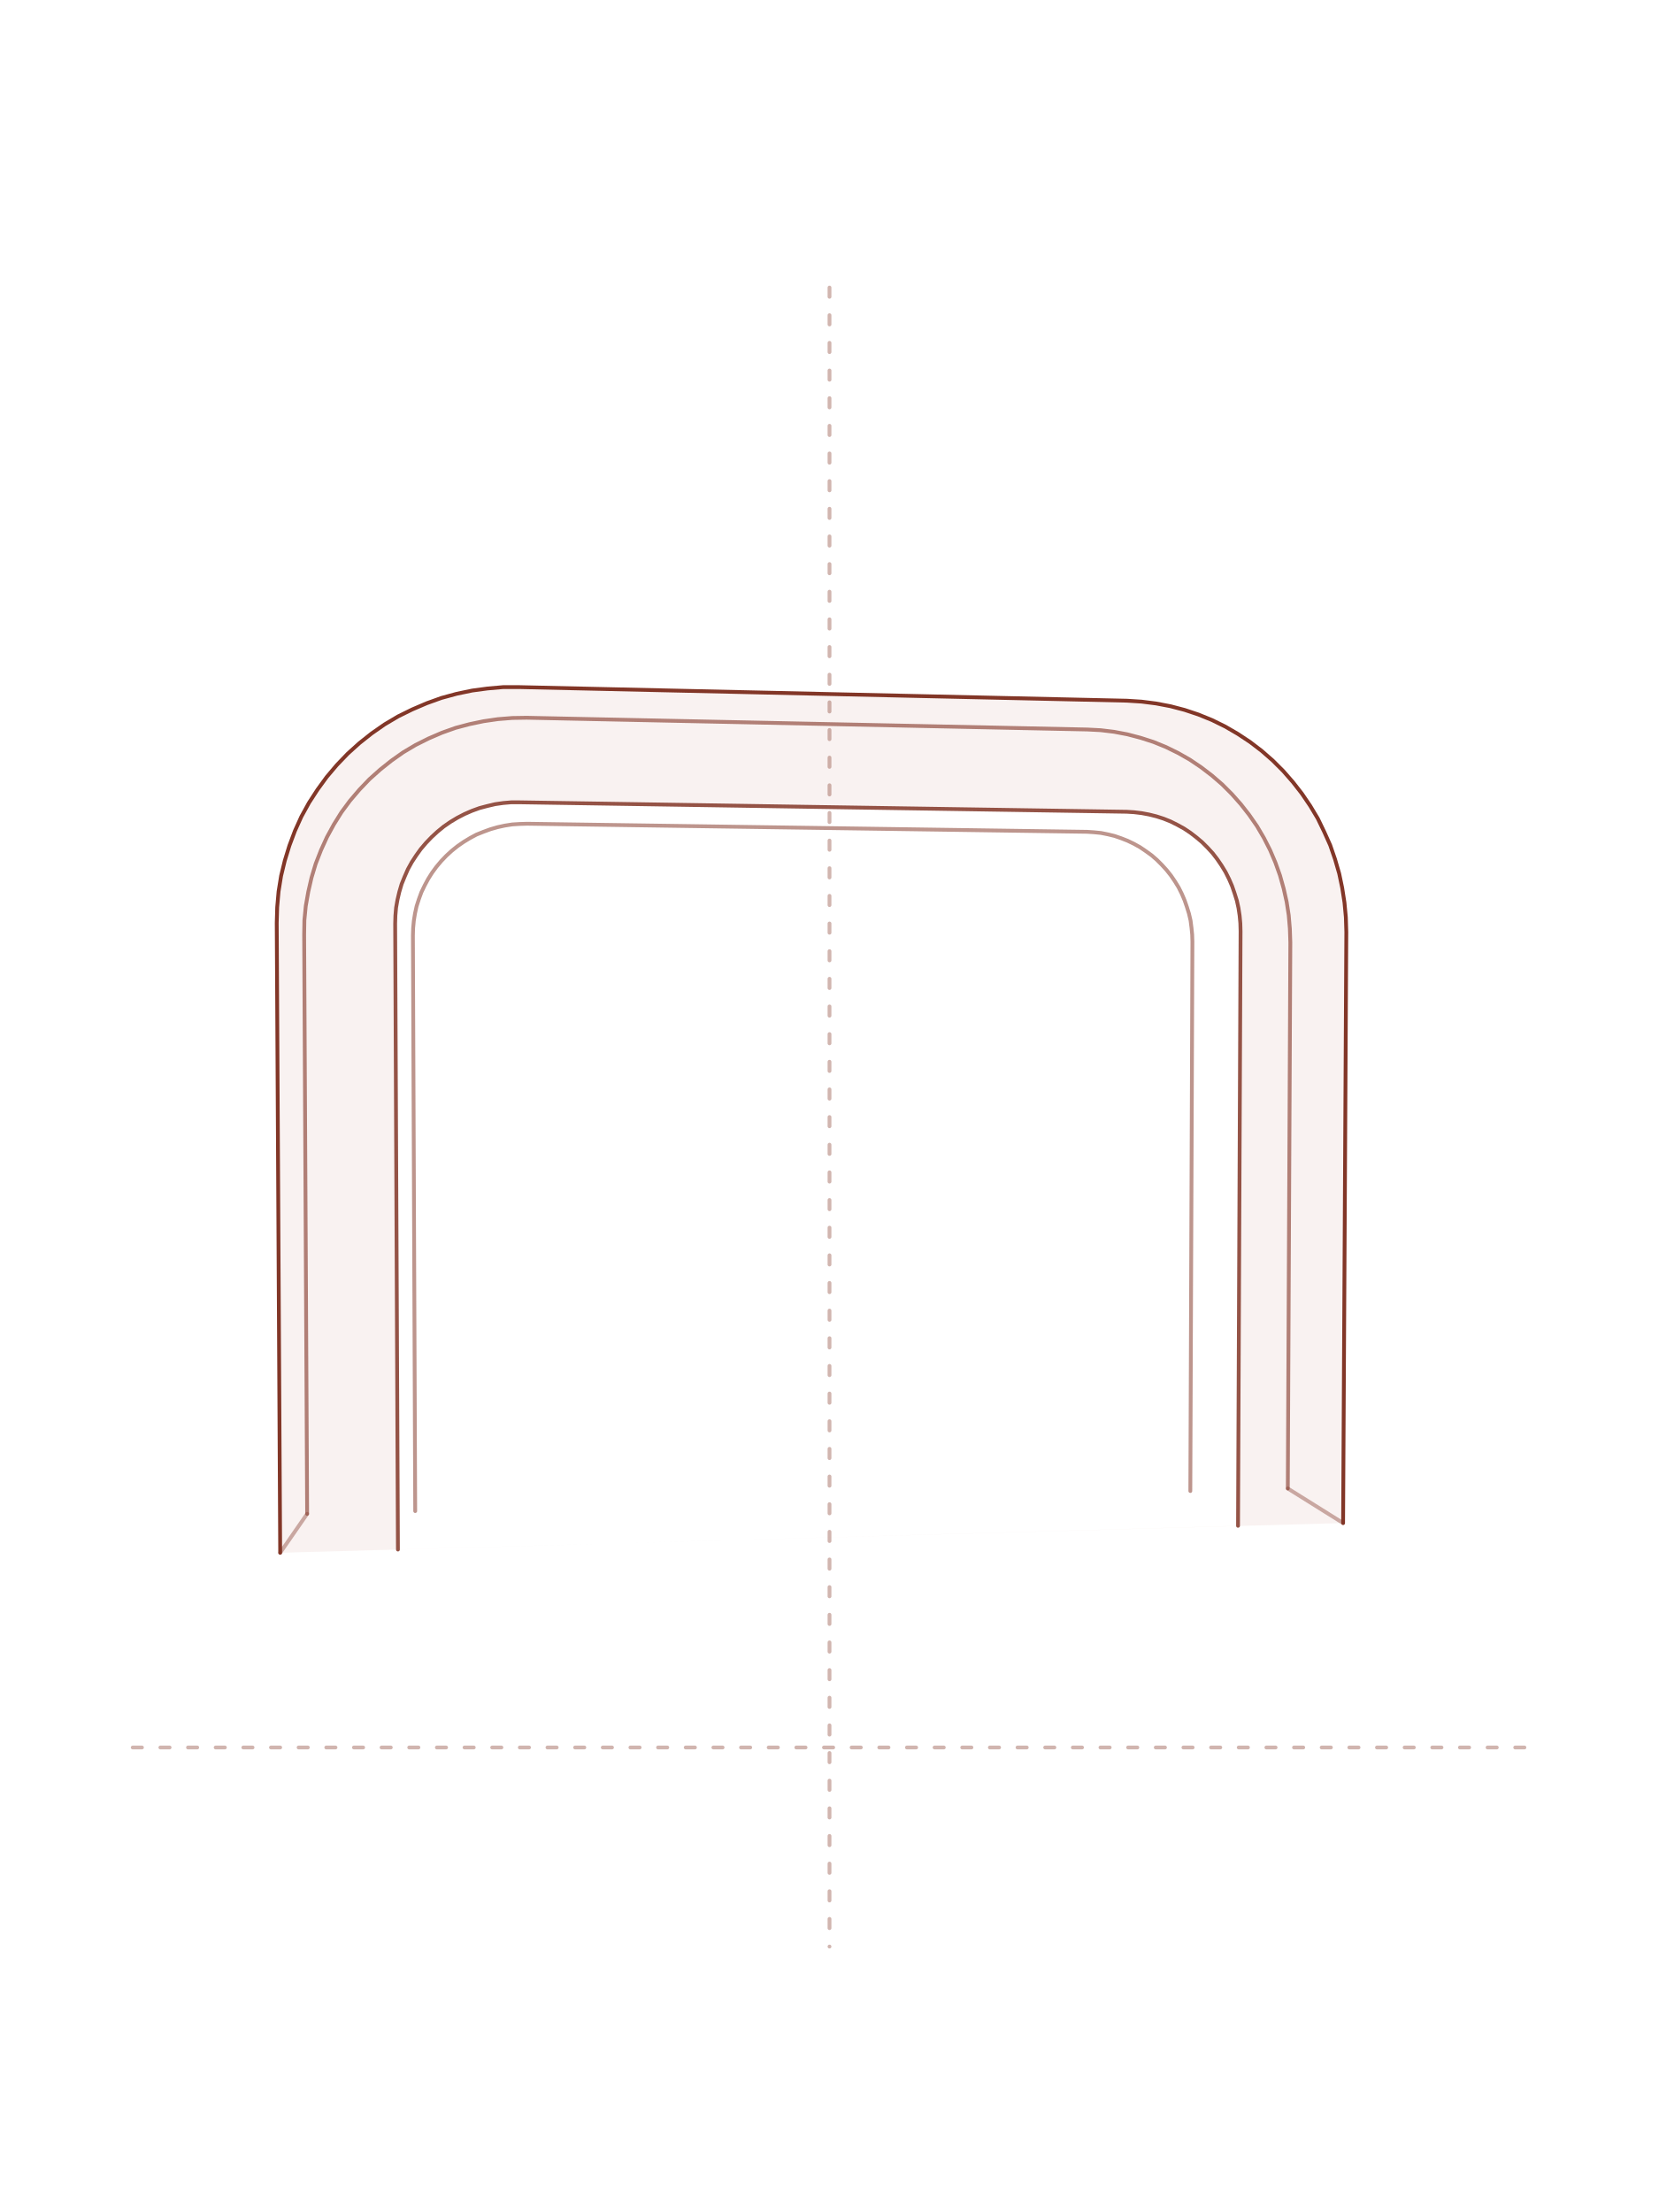
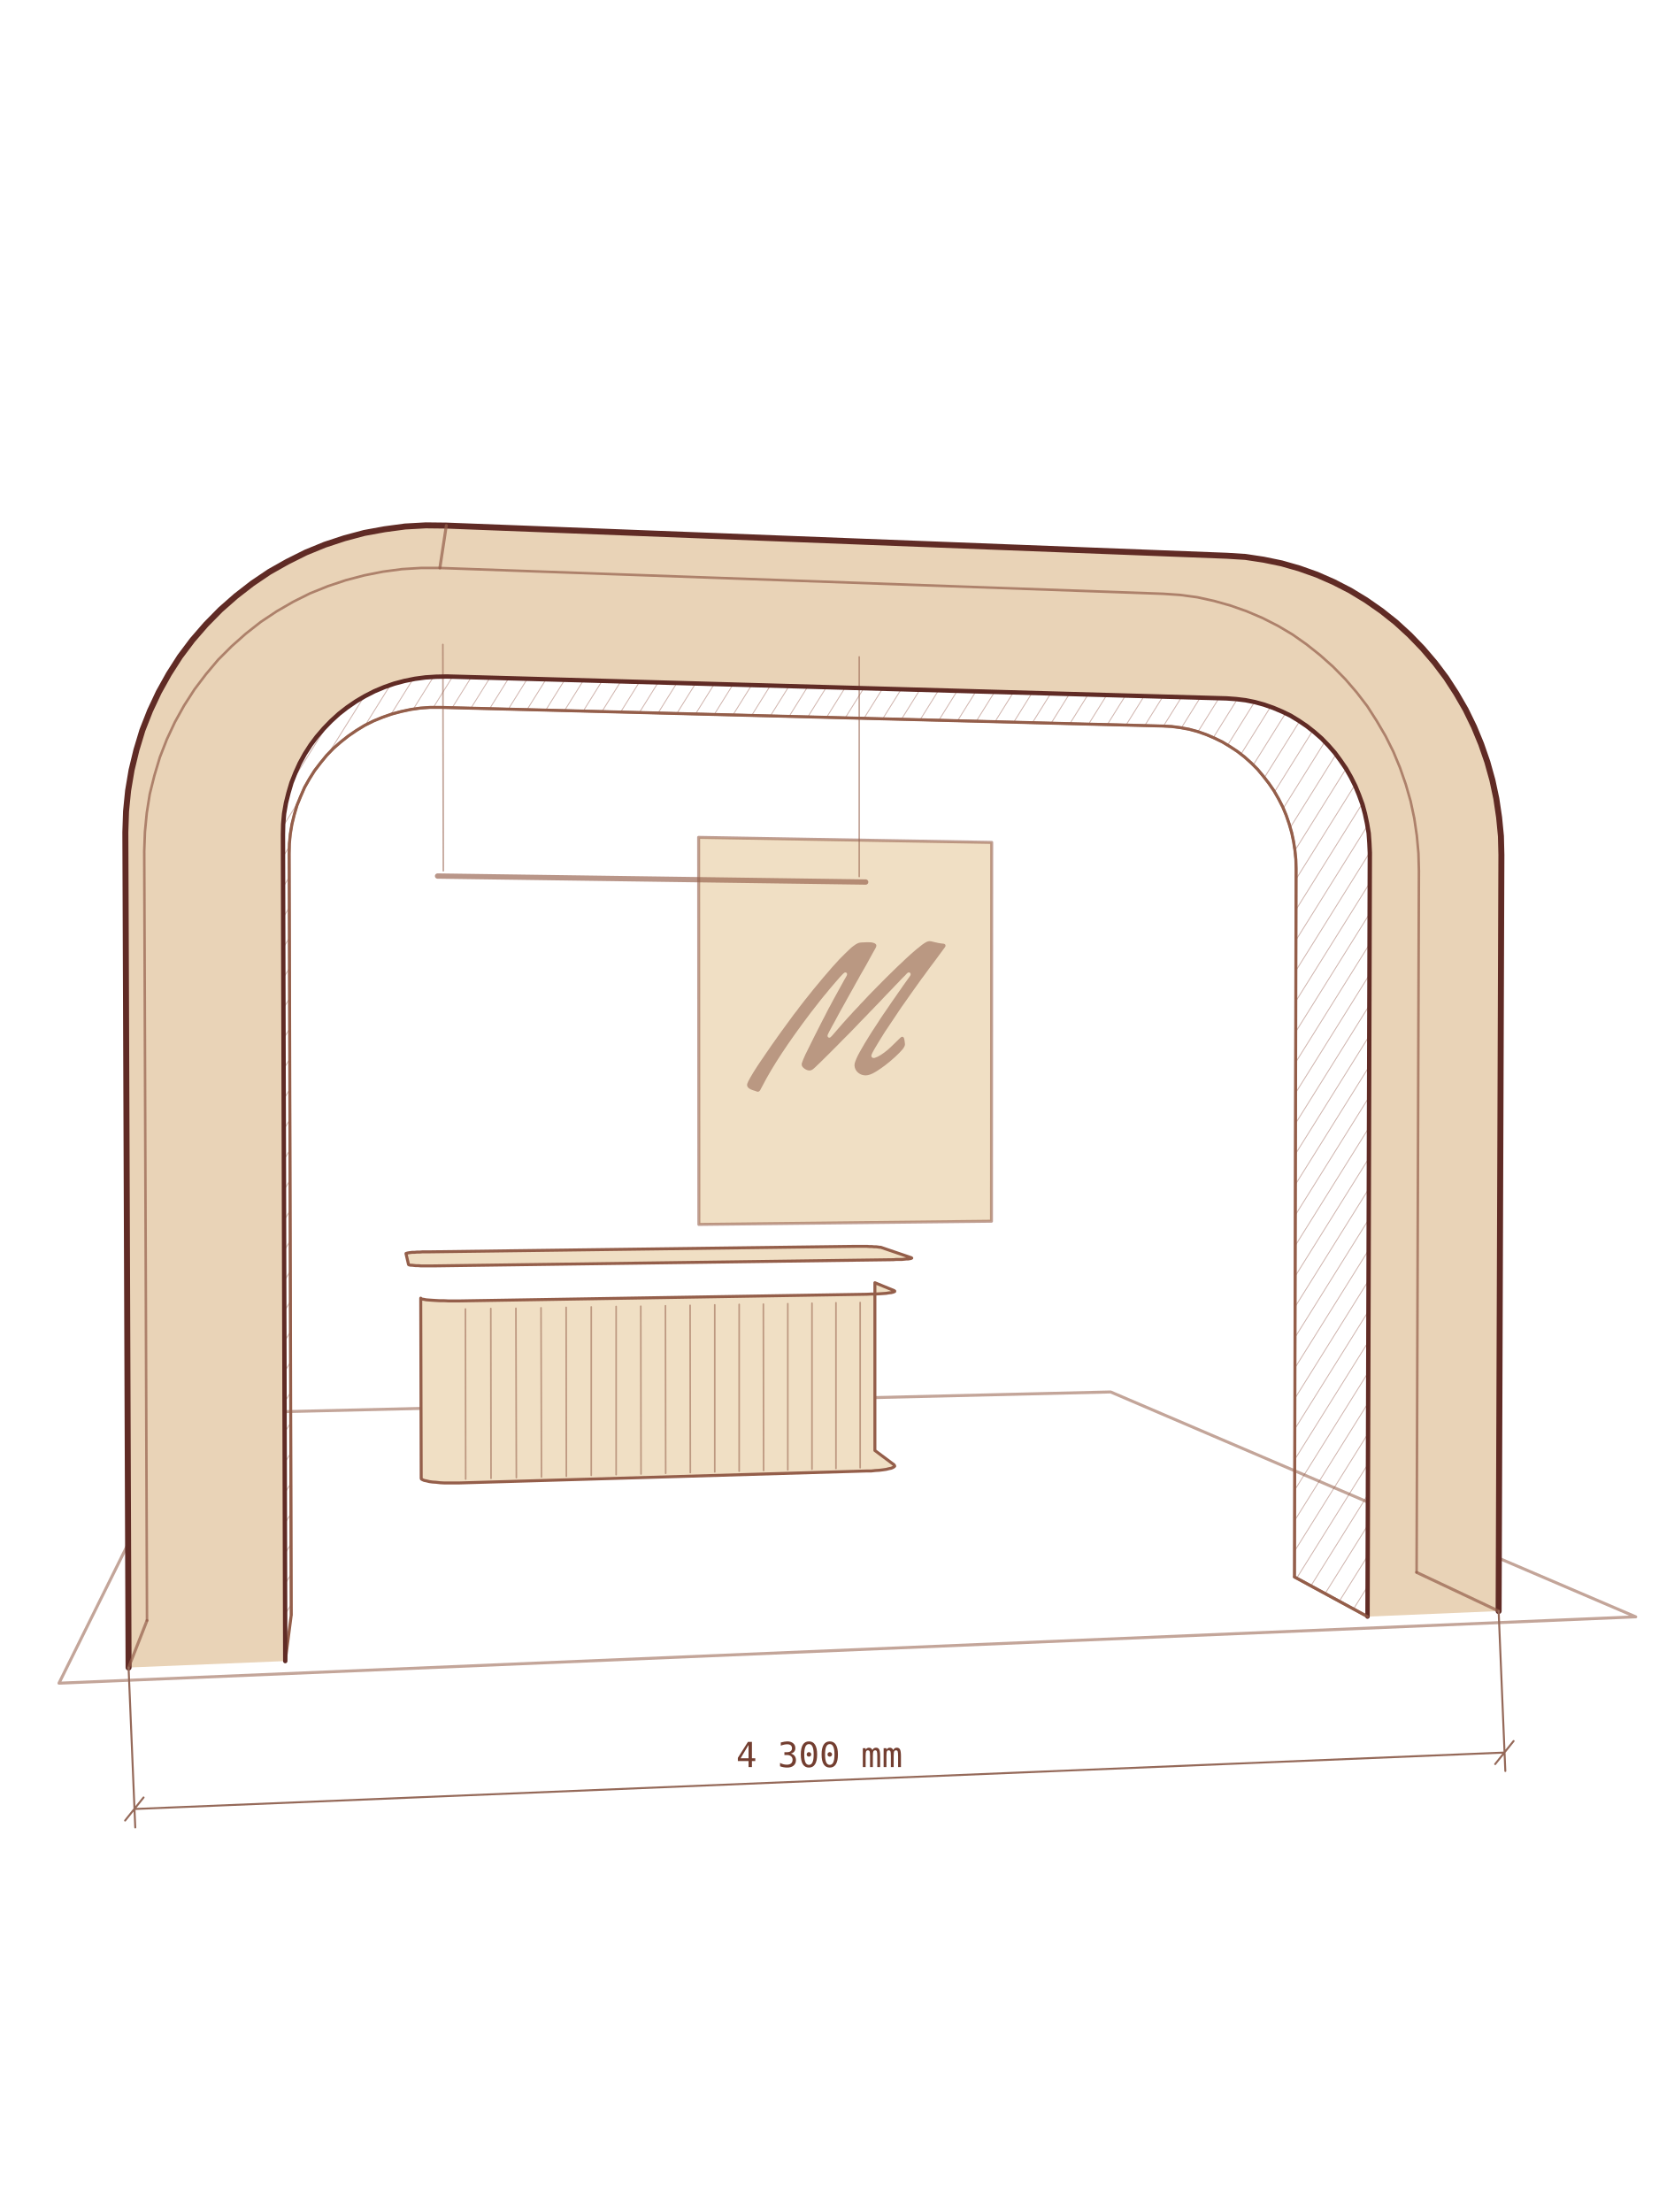
<svg xmlns="http://www.w3.org/2000/svg" viewBox="0 0 720 960">
-   <path d="M121.6,673.9L120.1,400.5L120.3,393.7L120.9,386.9L122.0,380.1L123.6,373.5L125.6,367.0L128.0,360.6L130.8,354.4L134.1,348.4L137.8,342.7L141.8,337.2L146.2,332.0L150.9,327.1L156.0,322.5L161.3,318.3L166.9,314.4L172.8,310.9L178.9,307.9L185.2,305.2L191.6,302.9L198.2,301.1L204.9,299.7L211.6,298.8L218.4,298.2L225.3,298.2L489.1,304.1L495.4,304.5L501.7,305.3L508.0,306.5L514.1,308.1L520.1,310.1L526.0,312.5L531.7,315.3L537.2,318.5L542.5,322.0L547.6,325.9L552.4,330.1L556.9,334.6L561.1,339.4L565.0,344.4L568.6,349.7L571.9,355.2L574.7,361.0L577.3,366.8L579.4,372.9L581.2,379.1L582.5,385.3L583.5,391.7L584.1,398.1L584.3,404.5L582.9,661.0M172.7,672.5L171.5,400.9L171.6,397.4L171.9,393.9L172.5,390.5L173.3,387.1L174.3,383.7L175.6,380.5L177.0,377.3L178.7,374.2L180.6,371.3L182.6,368.5L184.9,365.8L187.3,363.3L189.9,360.9L192.6,358.7L195.5,356.7L198.5,354.9L201.6,353.3L204.8,351.9L208.1,350.7L211.5,349.8L214.9,349.0L218.4,348.5L221.9,348.2L225.4,348.2L489.0,352.3L492.2,352.5L495.5,352.9L498.7,353.5L501.9,354.3L505.0,355.3L508.0,356.5L511.0,358.0L513.9,359.6L516.6,361.4L519.2,363.4L521.7,365.5L524.1,367.9L526.3,370.3L528.3,372.9L530.2,375.7L531.9,378.5L533.4,381.5L534.7,384.5L535.8,387.7L536.8,390.9L537.5,394.1L538.0,397.4L538.3,400.7L538.4,404.1L537.3,662.2Z" fill="#a9392a" fill-opacity=".064" fill-rule="evenodd" />
-   <g fill="none" stroke="#823627" stroke-width="1.65" stroke-linejoin="round" stroke-linecap="round">
-     <path opacity="1" d="M121.6,673.9L120.1,400.5L120.3,393.7L120.9,386.9L122.0,380.1L123.6,373.5L125.6,367.0L128.0,360.6L130.8,354.4L134.1,348.4L137.8,342.7L141.8,337.2L146.2,332.0L150.9,327.1L156.0,322.5L161.3,318.3L166.9,314.4L172.8,310.9L178.9,307.9L185.2,305.2L191.6,302.9L198.2,301.1L204.9,299.7L211.6,298.8L218.4,298.2L225.3,298.2L489.1,304.1L495.4,304.5L501.7,305.3L508.0,306.5L514.1,308.1L520.1,310.1L526.0,312.5L531.7,315.3L537.2,318.5L542.5,322.0L547.6,325.9L552.4,330.1L556.9,334.6L561.1,339.4L565.0,344.4L568.6,349.7L571.9,355.2L574.7,361.0L577.3,366.8L579.4,372.9L581.2,379.1L582.5,385.3L583.5,391.7L584.1,398.1L584.3,404.5L582.9,661.0" />
-     <path opacity="0.85" d="M172.7,672.5L171.5,400.9L171.6,397.4L171.9,393.9L172.5,390.5L173.3,387.1L174.3,383.7L175.6,380.5L177.0,377.3L178.7,374.2L180.6,371.3L182.6,368.5L184.9,365.8L187.3,363.3L189.9,360.9L192.6,358.7L195.5,356.7L198.5,354.9L201.6,353.3L204.8,351.9L208.1,350.7L211.5,349.8L214.9,349.0L218.4,348.5L221.9,348.2L225.4,348.2L489.0,352.3L492.2,352.5L495.5,352.9L498.7,353.5L501.9,354.3L505.0,355.3L508.0,356.5L511.0,358.0L513.9,359.6L516.6,361.4L519.2,363.4L521.7,365.5L524.1,367.9L526.3,370.3L528.3,372.9L530.2,375.7L531.9,378.5L533.4,381.5L534.7,384.5L535.8,387.7L536.8,390.9L537.5,394.1L538.0,397.4L538.3,400.7L538.4,404.1L537.3,662.2" />
-     <path opacity="0.61" d="M133.3,657.0L132.0,405.7L132.1,399.4L132.7,393.2L133.8,387.0L135.2,380.9L137.0,374.9L139.3,369.0L141.9,363.3L144.9,357.8L148.2,352.5L151.9,347.5L156.0,342.7L160.3,338.2L165.0,334.0L169.9,330.1L175.0,326.5L180.4,323.3L186.0,320.5L191.8,318.0L197.7,315.9L203.7,314.3L209.9,313.0L216.1,312.1L222.3,311.6L228.6,311.5L471.9,316.6L477.7,316.9L483.5,317.6L489.3,318.7L495.0,320.2L500.6,322.0L506.0,324.2L511.3,326.8L516.4,329.7L521.3,333.0L526.0,336.6L530.4,340.4L534.6,344.6L538.5,349.0L542.1,353.6L545.5,358.5L548.5,363.6L551.2,368.9L553.5,374.3L555.5,379.9L557.1,385.6L558.4,391.4L559.3,397.2L559.8,403.1L560.0,409.0L558.9,646.0" />
-     <path opacity="0.53" d="M180.2,655.8L179.2,406.0L179.3,402.8L179.6,399.6L180.1,396.5L180.8,393.3L181.8,390.2L182.9,387.2L184.3,384.3L185.8,381.5L187.5,378.8L189.4,376.2L191.5,373.7L193.7,371.4L196.1,369.2L198.6,367.2L201.2,365.4L204.0,363.7L206.8,362.2L209.8,361.0L212.8,359.9L215.9,359.0L219.1,358.3L222.3,357.8L225.5,357.6L228.8,357.5L471.8,361.0L474.8,361.2L477.8,361.5L480.8,362.1L483.7,362.8L486.6,363.8L489.4,364.9L492.1,366.2L494.8,367.7L497.3,369.4L499.8,371.2L502.1,373.2L504.2,375.3L506.3,377.6L508.2,380.0L509.9,382.5L511.5,385.1L512.9,387.9L514.1,390.7L515.1,393.6L516.0,396.5L516.7,399.5L517.1,402.6L517.4,405.6L517.5,408.7L516.6,647.1" />
-     <path opacity=".4" d="M121.6,673.9L133.3,657.0M582.9,661.0L558.9,646.0" />
-     <path opacity=".37" stroke-dasharray="4 8" d="M57.6,758.4H662.4 M360.0,124.8V844.8" />
+   <defs>
+     <pattern id="h" patternUnits="userSpaceOnUse" width="7" height="7" patternTransform="rotate(32)">
+       <path d="M0 0V7" stroke="#904d3e" stroke-opacity=".38" stroke-width=".8" />
+     </pattern>
+   </defs>
+   <g fill="none" stroke="#945e4a" stroke-width="1.3" stroke-linejoin="round" stroke-linecap="round">
+     <path opacity=".56" d="M25.6,730.5L709.9,701.7L482.0,604.1L83.6,613.6Z" />
+     <path d="M303.3,531.4L430.3,530.0L430.4,365.6L303.2,363.4Z" fill="#f0dfc4" stroke-opacity=".58" />
+     <path d="M309 1515c9-4 13-10 34-52c90-176 237-400 440-669c21-28 29-38 56-72c36-47 50-64 60-76c5-6 13-17 20-24c41-52 143-171 160-186c9-9 15-12 21-12c11 0 18 11 14 23c-1 5-4 10-25 46c-25 44-66 119-88 160c-1 3-6 12-11 20c-16 29-21 39-27 51c-4 7-11 20-16 29c-5 10-12 24-17 33c-4 8-10 20-13 26c-4 6-13 25-22 42c-9 17-19 36-22 43c-12 22-115 228-126 252c-3 6-8 17-12 24c-15 33-28 63-32 78c-3 7-3 18-1 24c8 23 47 47 73 44c16-2 25-7 49-30c28-25 213-210 253-253c8-8 27-27 42-42c15-15 33-34 40-41c7-8 24-26 39-41c14-15 32-33 38-40c7-7 21-22 32-33c11-11 25-25 31-32c6-6 20-21 31-33c12-11 26-26 32-33c6-7 18-19 27-28c8-9 20-21 26-27c5-6 18-20 28-30c10-11 23-25 29-31c6-7 19-19 27-28c9-9 22-22 28-29c6-6 19-21 30-32c11-11 25-25 31-32c6-6 18-20 28-30c10-10 23-23 30-30c19-22 24-26 34-26c11 0 18 11 14 24c-2 5-5 10-34 50c-14 20-30 43-35 49c-4 7-13 20-19 28c-6 9-17 24-24 34c-7 11-21 31-31 45c-10 14-22 32-28 40c-6 9-14 20-17 25c-4 5-16 24-27 40c-12 17-27 40-35 51c-7 11-18 26-23 34c-5 8-18 29-30 47c-22 33-28 43-55 84c-40 64-82 133-100 167c-3 4-7 13-10 18c-20 35-37 77-42 97c-10 51 29 100 86 107c45 5 92-18 192-93c59-45 130-111 160-148c15-20 21-33 21-46c0-10-5-44-8-52c-4-13-14-19-24-13c-6 2-10 7-53 49c-46 45-54 53-70 67c-48 41-90 67-120 76c-22 6-37-7-30-28c4-13 36-71 61-110c3-6 11-19 17-28c10-17 34-54 46-74c4-5 11-17 17-25c11-17 88-133 98-147c3-6 12-18 18-27c7-10 15-22 18-27c4-5 10-13 13-18c32-47 145-206 171-242c3-4 10-14 16-21c41-57 56-78 97-132c8-12 22-30 31-42c8-12 22-30 30-41c37-50 40-54 42-60c2-9-2-18-12-21c-4-1-7-2-24-3c-24-3-34-5-65-12c-33-8-33-8-44-8c-18 0-34 8-68 33c-27 20-82 67-107 90c-3 3-10 9-15 14c-5 4-14 13-21 19c-6 5-15 14-20 19c-6 5-18 17-28 27c-10 9-24 23-32 30c-30 28-168 166-198 198c-7 8-23 24-35 36c-12 12-27 28-33 34c-6 7-18 20-27 29c-9 9-20 21-25 27c-5 5-14 14-19 19c-5 6-13 14-17 20c-5 5-14 14-19 20c-6 6-14 15-19 20c-5 6-13 14-17 18c-4 5-10 11-13 15c-3 3-9 10-13 14c-4 4-10 11-15 16c-4 5-11 12-15 17c-6 7-17 19-34 38c-17 19-26 29-33 38c-7 7-49 56-69 80c-11 12-16 16-24 16c-12 0-19-12-14-26c2-6 9-19 16-33c4-6 9-16 12-22c3-7 9-18 13-25c4-7 12-21 18-32c21-39 48-89 58-108c6-11 13-23 16-28c7-12 103-187 109-196c2-4 11-20 19-35c9-15 17-30 19-33c2-4 11-19 19-35c21-37 33-58 50-87c15-28 52-94 62-113c4-7 10-18 14-25c19-31 23-43 17-53c-5-10-22-17-45-20c-9-1-57-1-69 1c-6 0-15 1-20 1c-22 2-31 5-52 18c-15 10-36 25-52 41c-9 7-86 84-97 96c-73 77-222 254-322 383c-18 24-30 40-44 57c-5 8-15 21-21 29c-7 8-15 19-19 24c-4 6-11 15-16 21c-4 6-15 21-24 33c-51 68-134 185-173 241c-5 7-16 23-23 34c-8 11-20 29-28 40c-7 11-17 25-22 33c-13 19-29 42-39 57c-5 8-15 24-23 35c-49 76-80 131-87 153c-8 28 12 48 62 62c8 3 15 5 16 5c0 0 3 1 7 3c9 3 15 3 20 0z" transform="matrix(0.04757 0.00048 0.00002 0.04772 314.5767 401.2692)" stroke="none" fill="#976957" fill-opacity=".6" />
+     <path d="M182.6,563.4L182.8,563.6L183.2,563.8L183.9,563.9L184.9,564.1L186.1,564.2L187.5,564.3L189.1,564.4L190.9,564.5L192.8,564.5L194.8,564.6L196.8,564.6L198.9,564.6L376.2,561.7L378.1,561.6L379.9,561.6L381.7,561.5L383.2,561.4L384.6,561.3L385.8,561.1L386.8,561.0L387.6,560.8L388.1,560.6L388.3,560.5L388.3,560.3L388.0,560.1L379.7,556.7L379.7,629.5L388.0,635.7L388.2,636.0L388.3,636.3L388.0,636.6L387.5,636.9L386.8,637.2L385.8,637.4L384.6,637.7L383.2,637.9L381.6,638.1L379.9,638.2L378.1,638.4L376.1,638.4L199.1,643.6L197.0,643.6L194.9,643.6L192.9,643.6L191.0,643.5L189.3,643.3L187.7,643.2L186.3,643.0L185.1,642.7L184.1,642.5L183.4,642.2L182.9,641.9L182.8,641.6Z" fill="#f0dfc4" />
+     <path d="M202.1,641.9L202.0,568.1M213.1,641.6L213.0,567.9M224.1,641.3L223.9,567.8M235.0,641.0L234.8,567.6M245.8,640.7L245.7,567.4M256.6,640.3L256.6,567.2M267.4,640.0L267.4,567.0M278.2,639.7L278.1,566.9M288.9,639.4L288.8,566.7M299.6,639.1L299.5,566.5M310.2,638.8L310.2,566.3M320.8,638.5L320.8,566.1M331.4,638.2L331.3,566.0M341.9,637.9L341.9,565.8M352.4,637.6L352.4,565.6M362.8,637.3L362.8,565.4M373.3,637.0L373.3,565.3" stroke-width=".7" opacity=".55" />
+     <path d="M382.5,541.4L382.2,541.3L381.7,541.3L381.1,541.2L380.3,541.1L379.4,541.1L378.5,541.0L377.4,541.0L376.3,540.9L375.1,540.9L373.9,540.9L372.7,540.9L371.5,540.9L185.8,543.3L184.5,543.3L183.3,543.3L182.1,543.4L180.9,543.4L179.9,543.5L178.9,543.5L178.1,543.6L177.4,543.7L176.9,543.8L176.5,543.9L176.2,544.0L176.2,544.1L177.3,548.8L177.4,548.9L177.7,549.0L178.2,549.1L178.8,549.1L179.6,549.2L180.5,549.3L181.6,549.3L182.7,549.4L184.0,549.4L185.3,549.4L186.6,549.4L188.0,549.4L387.7,546.7L389.0,546.6L390.2,546.6L391.4,546.6L392.4,546.5L393.3,546.4L394.1,546.4L394.7,546.3L395.2,546.2L395.5,546.1L395.7,546.0L395.6,545.9L395.4,545.8L382.5,541.4L382.5,541.4Z" fill="#f0dfc4" />
+     <path d="M55.8,723.7L54.4,361.2L54.7,352.1L55.6,343.1L57.1,334.2L59.2,325.5L61.8,316.9L65.1,308.5L68.9,300.4L73.3,292.5L78.1,285.0L83.5,277.8L89.4,271.0L95.7,264.6L102.4,258.7L109.5,253.2L116.9,248.2L124.7,243.8L132.7,239.8L141.0,236.4L149.5,233.6L158.1,231.3L166.9,229.7L175.8,228.5L184.8,228.0L193.7,228.1L532.5,241.2L540.5,241.7L548.4,242.9L556.2,244.5L563.9,246.7L571.5,249.4L578.8,252.6L586.0,256.3L592.9,260.5L599.5,265.1L605.8,270.1L611.8,275.6L617.4,281.4L622.7,287.6L627.6,294.1L632.0,300.9L636.1,308.0L639.7,315.4L642.8,322.9L645.5,330.7L647.7,338.6L649.4,346.6L650.6,354.7L651.4,362.9L651.6,371.0L650.4,699.2L593.5,701.6L594.5,370.1L594.3,365.8L594.0,361.6L593.3,357.4L592.4,353.2L591.3,349.1L589.8,345.0L588.2,341.1L586.3,337.3L584.2,333.6L581.8,330.1L579.3,326.7L576.5,323.5L573.6,320.5L570.4,317.7L567.1,315.1L563.7,312.8L560.1,310.6L556.4,308.8L552.6,307.2L548.6,305.8L544.6,304.7L540.6,303.9L536.5,303.4L532.4,303.1L193.9,293.6L189.2,293.7L184.6,294.0L180.1,294.6L175.6,295.5L171.1,296.7L166.8,298.2L162.5,300.0L158.4,302.1L154.5,304.4L150.7,307.0L147.1,309.8L143.7,312.9L140.5,316.2L137.5,319.7L134.8,323.3L132.3,327.2L130.1,331.2L128.2,335.4L126.5,339.7L125.2,344.1L124.1,348.5L123.3,353.1L122.9,357.7L122.8,362.3L123.8,720.9Z" fill="#e9d3b7" stroke="none" />
+     <path d="M123.8,720.9L122.8,362.3L122.9,357.7L123.3,353.1L124.1,348.5L125.2,344.1L126.5,339.7L128.2,335.4L130.1,331.2L132.3,327.2L134.8,323.3L137.5,319.7L140.5,316.2L143.7,312.9L147.1,309.8L150.7,307.0L154.5,304.4L158.4,302.1L162.5,300.0L166.8,298.2L171.1,296.7L175.6,295.5L180.1,294.6L184.6,294.0L189.2,293.7L193.9,293.6L532.4,303.1L536.5,303.4L540.6,303.9L544.6,304.7L548.6,305.8L552.6,307.2L556.4,308.8L560.1,310.6L563.7,312.8L567.1,315.1L570.4,317.7L573.6,320.5L576.5,323.5L579.3,326.7L581.8,330.1L584.2,333.6L586.3,337.3L588.2,341.1L589.8,345.0L591.3,349.1L592.4,353.2L593.3,357.4L594.0,361.6L594.3,365.8L594.5,370.1L593.5,701.6L561.8,684.4L562.5,377.0L562.4,373.1L562.0,369.1L561.4,365.2L560.6,361.4L559.5,357.6L558.2,353.8L556.7,350.2L554.9,346.7L552.9,343.2L550.7,340.0L548.3,336.9L545.8,333.9L543.0,331.1L540.1,328.5L537.0,326.1L533.8,324.0L530.5,322.0L527.0,320.3L523.5,318.8L519.8,317.5L516.1,316.5L512.3,315.8L508.5,315.3L504.7,315.1L191.0,307.0L186.8,307.0L182.5,307.3L178.3,307.9L174.1,308.8L170.0,309.9L166.0,311.3L162.1,312.9L158.3,314.8L154.7,317.0L151.2,319.4L147.9,322.0L144.7,324.8L141.8,327.8L139.1,331.1L136.5,334.5L134.3,338.0L132.2,341.7L130.5,345.6L128.9,349.5L127.7,353.6L126.7,357.7L126.0,361.9L125.6,366.1L125.5,370.4L126.4,700.9Z" fill="url(#h)" />
+     <path d="M192.4,377.9L192.2,279.7M372.9,380.4L372.9,285.1" stroke-width=".7" opacity=".55" />
+     <path d="M189.9,380.2L375.7,382.8" stroke-width="2.3" opacity=".65" />
+     <path d="M55.8,723.7L54.4,361.2L54.7,352.1L55.6,343.1L57.1,334.2L59.2,325.5L61.8,316.9L65.1,308.5L68.9,300.4L73.3,292.5L78.1,285.0L83.5,277.8L89.4,271.0L95.7,264.6L102.4,258.7L109.5,253.2L116.9,248.2L124.7,243.8L132.7,239.8L141.0,236.4L149.5,233.6L158.1,231.3L166.9,229.7L175.8,228.5L184.8,228.0L193.7,228.1L532.5,241.2L540.5,241.7L548.4,242.9L556.2,244.5L563.9,246.7L571.5,249.4L578.8,252.6L586.0,256.3L592.9,260.5L599.5,265.1L605.8,270.1L611.8,275.6L617.4,281.4L622.7,287.6L627.6,294.1L632.0,300.9L636.1,308.0L639.7,315.4L642.8,322.9L645.5,330.7L647.7,338.6L649.4,346.6L650.6,354.7L651.4,362.9L651.6,371.0L650.4,699.2" stroke="#602b25" stroke-width="2.6" />
+     <path d="M123.8,720.9L122.8,362.3L122.9,357.7L123.3,353.1L124.1,348.5L125.2,344.1L126.5,339.7L128.2,335.4L130.1,331.2L132.3,327.2L134.8,323.3L137.5,319.7L140.5,316.2L143.7,312.9L147.1,309.8L150.7,307.0L154.5,304.4L158.4,302.1L162.5,300.0L166.8,298.2L171.1,296.7L175.6,295.5L180.1,294.6L184.6,294.0L189.2,293.7L193.9,293.6L532.4,303.1L536.5,303.4L540.6,303.9L544.6,304.7L548.6,305.8L552.6,307.2L556.4,308.8L560.1,310.6L563.7,312.8L567.1,315.1L570.4,317.7L573.6,320.5L576.5,323.5L579.3,326.7L581.8,330.1L584.2,333.6L586.3,337.3L588.2,341.1L589.8,345.0L591.3,349.1L592.4,353.2L593.3,357.4L594.0,361.6L594.3,365.8L594.5,370.1L593.5,701.6" stroke="#602b25" stroke-width="1.9" />
+     <path d="M63.8,703.3L62.6,369.4L62.9,361.1L63.7,352.8L65.0,344.6L67.0,336.6L69.4,328.6L72.4,320.9L75.9,313.4L79.9,306.2L84.4,299.2L89.4,292.6L94.7,286.3L100.5,280.5L106.7,275.0L113.2,269.9L120.1,265.3L127.2,261.2L134.6,257.5L142.3,254.4L150.1,251.8L158.1,249.7L166.2,248.1L174.4,247.0L182.6,246.5L190.9,246.5L504.8,257.7L512.2,258.2L519.6,259.2L526.9,260.8L534.0,262.8L541.1,265.3L547.9,268.2L554.6,271.6L561.0,275.4L567.1,279.7L573.0,284.4L578.6,289.4L583.9,294.8L588.8,300.5L593.4,306.5L597.5,312.9L601.3,319.4L604.7,326.2L607.6,333.2L610.1,340.4L612.2,347.7L613.8,355.2L614.9,362.7L615.6,370.3L615.8,377.9L614.8,682.4M126.4,700.9L125.5,370.4L125.6,366.1L126.0,361.9L126.7,357.7L127.7,353.6L128.9,349.5L130.5,345.6L132.2,341.7L134.3,338.0L136.5,334.5L139.1,331.1L141.8,327.8L144.7,324.8L147.9,322.0L151.2,319.4L154.7,317.0L158.3,314.8L162.1,312.9L166.0,311.3L170.0,309.9L174.1,308.8L178.3,307.9L182.5,307.3L186.8,307.0L191.0,307.0L504.7,315.1L508.5,315.3L512.3,315.8L516.1,316.5L519.8,317.5L523.5,318.8L527.0,320.3L530.5,322.0L533.8,324.0L537.0,326.1L540.1,328.5L543.0,331.1L545.8,333.9L548.3,336.9L550.7,340.0L552.9,343.2L554.9,346.7L556.7,350.2L558.2,353.8L559.5,357.6L560.6,361.4L561.4,365.2L562.0,369.1L562.4,373.1L562.5,377.0L561.8,684.4" stroke-width="1.1" opacity=".7" />
+     <path d="M55.8,723.7L63.8,703.3M650.4,699.2L614.8,682.4M193.7,228.1L190.9,246.5M593.5,701.6L561.8,684.4" opacity=".7" />
+     <g stroke="#956959" stroke-width=".86">
+       <path d="M55.8,723.7L58.7,793.1M650.4,699.2L653.3,768.6M58.3,785.1L652.9,760.6M54.3,790.1L62.3,780.1M648.9,765.6L656.9,755.6" />
+       <text stroke="none" fill="#733e30" x="355.6" y="766.9" text-anchor="middle" font-family="monospace" font-size="15">4 300 mm</text>
+     </g>
  </g>
</svg>
